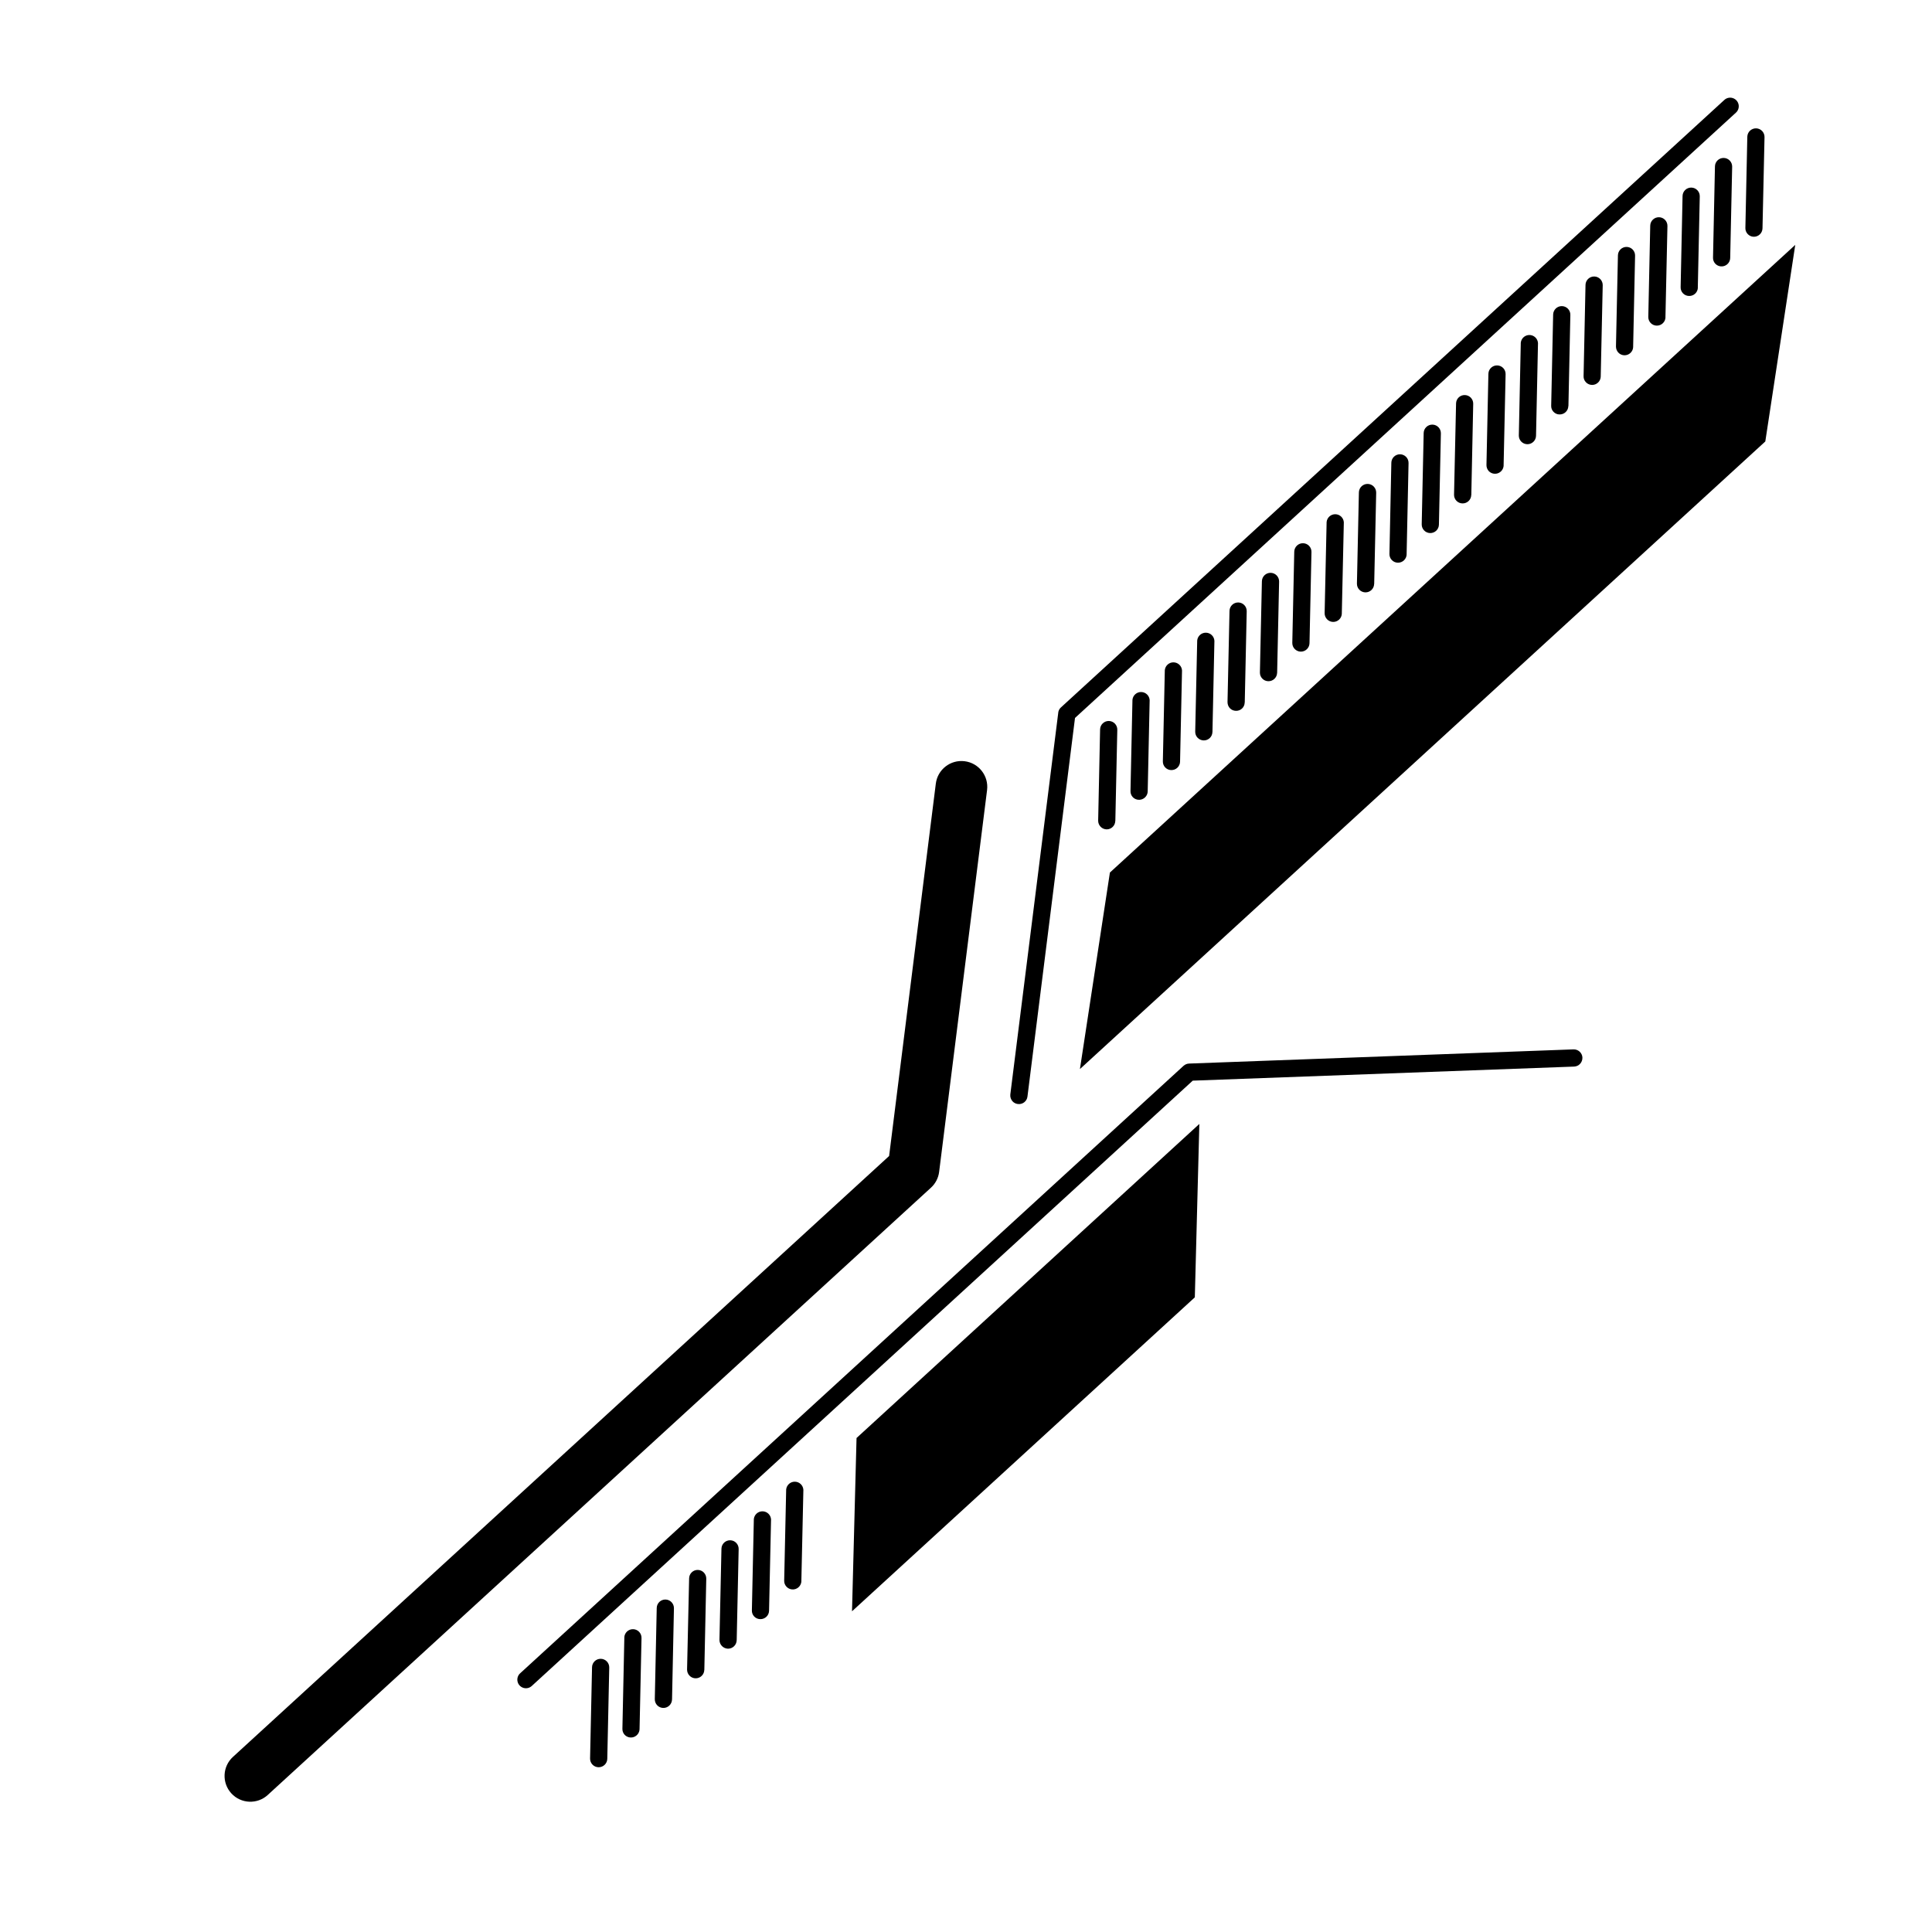
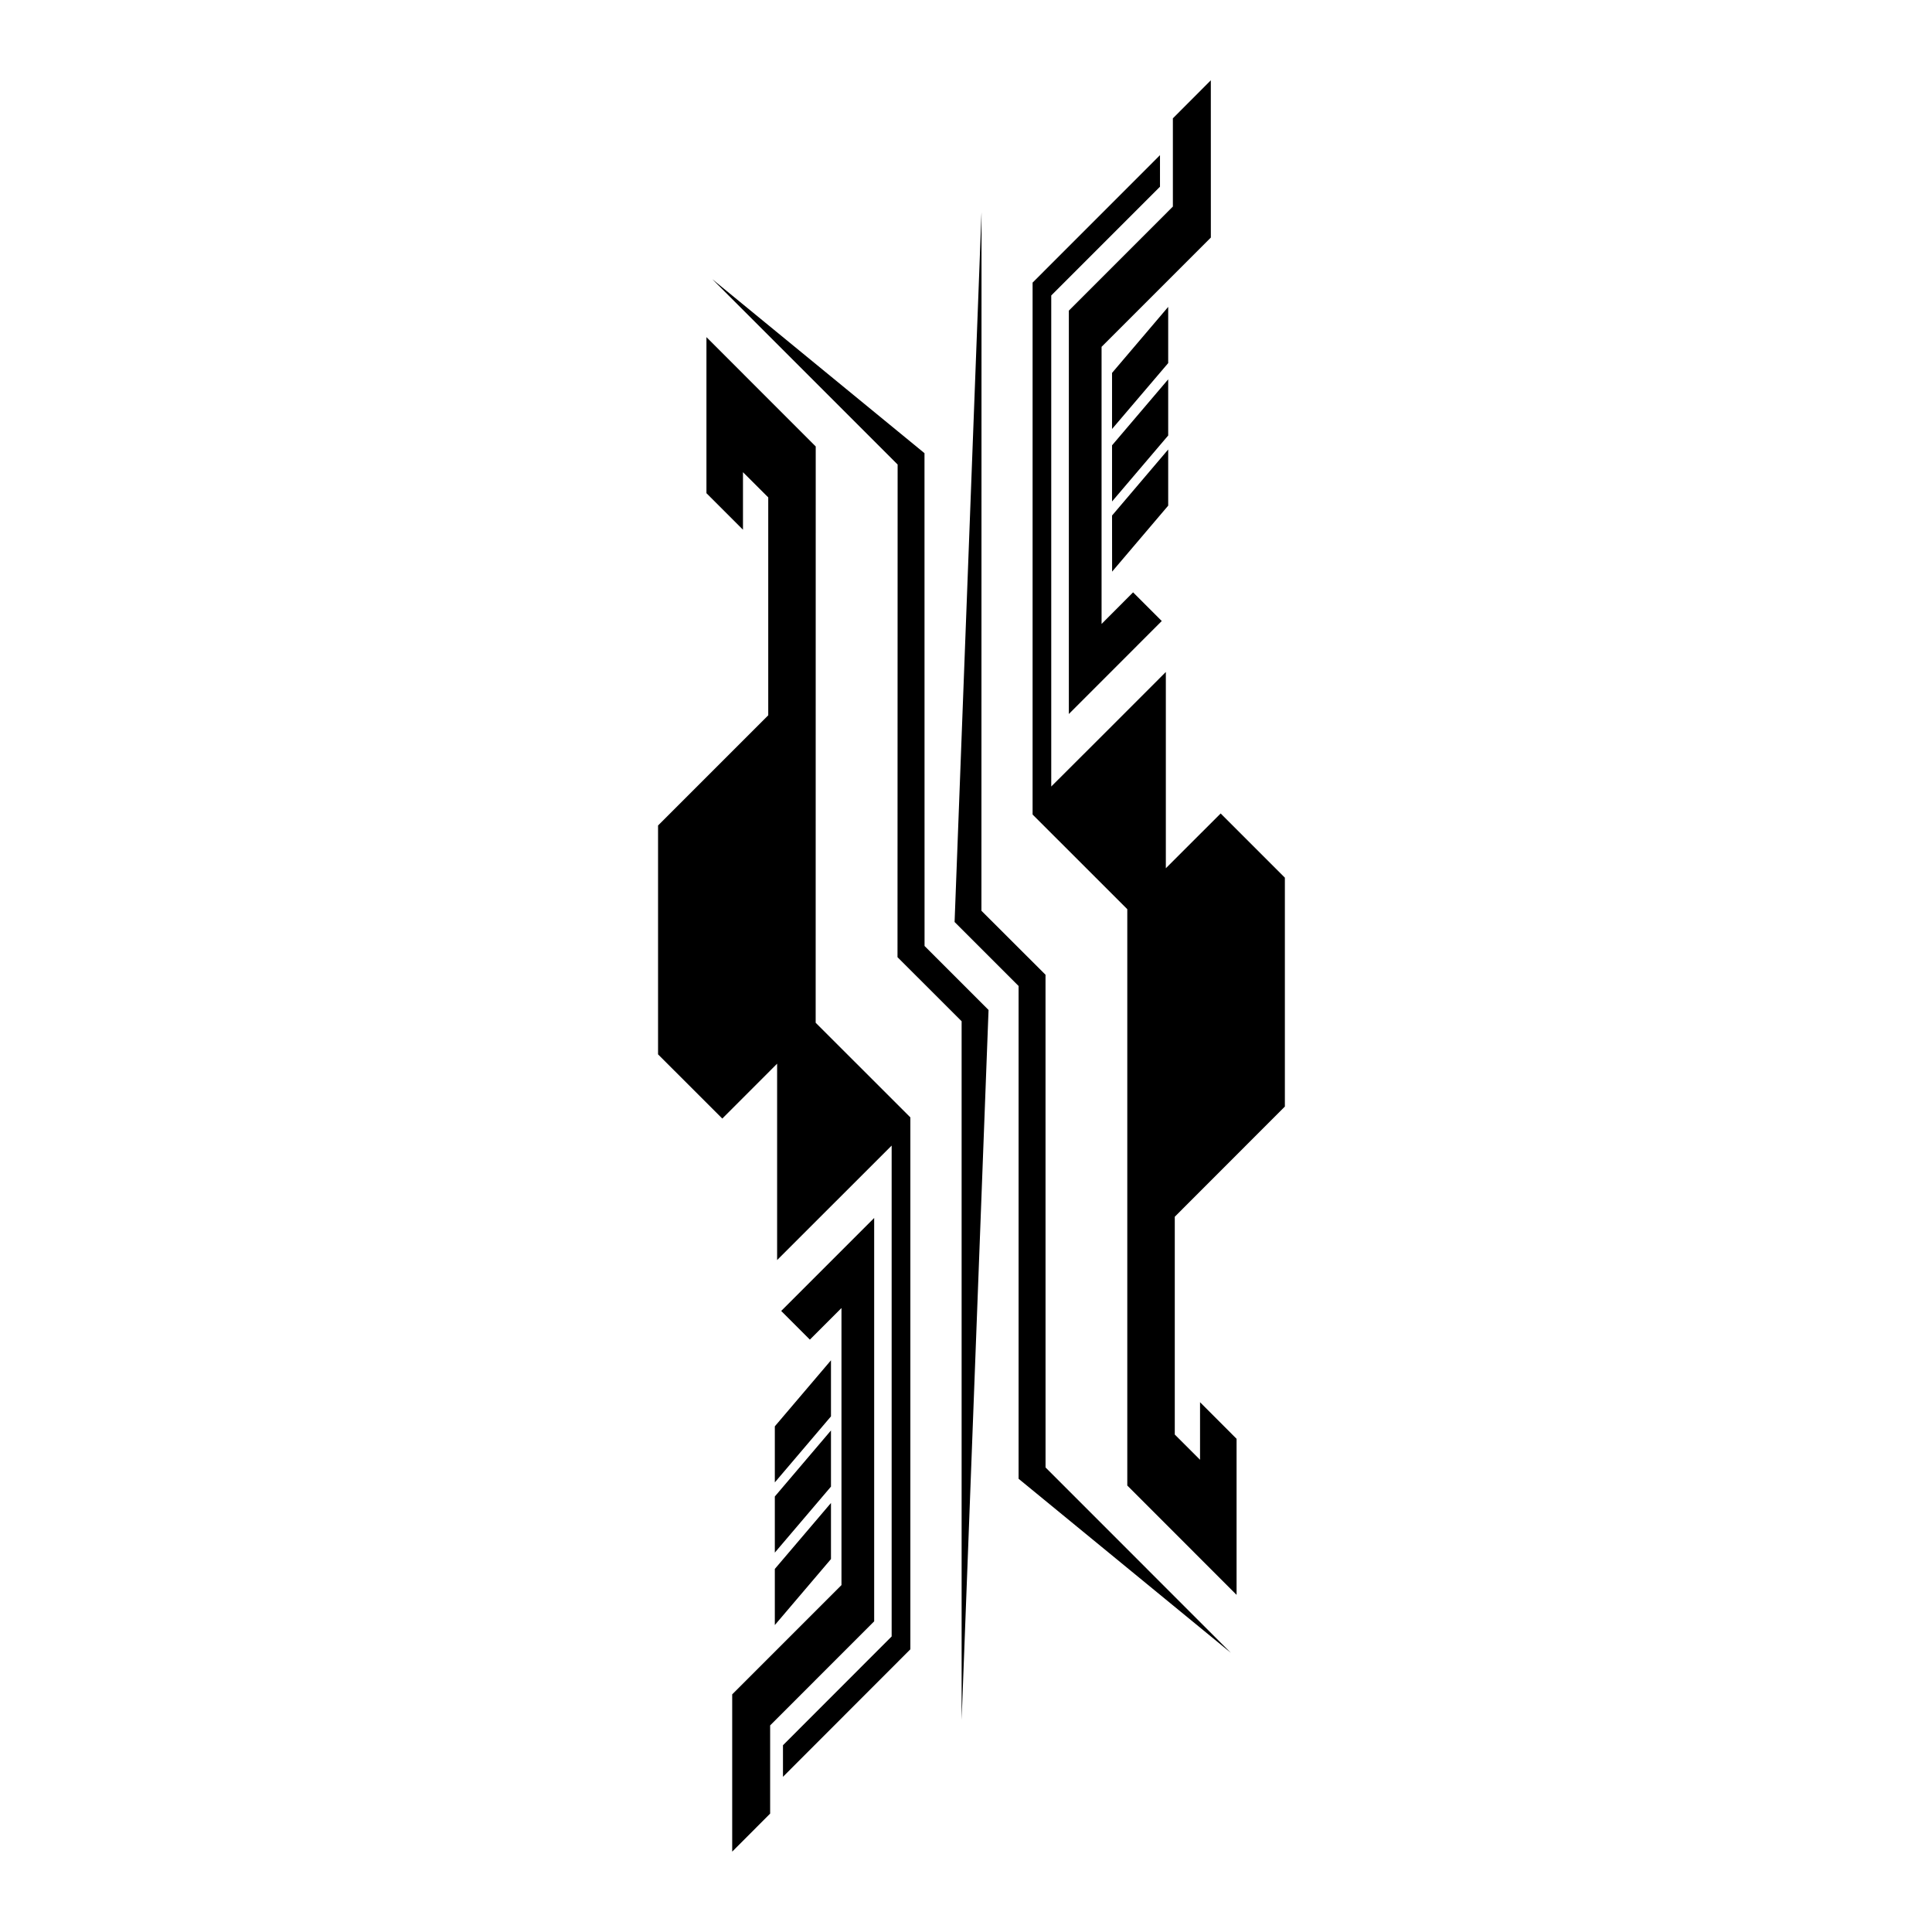
<svg xmlns="http://www.w3.org/2000/svg" viewBox="0 0 64 64">
-   <path d="M58.095 7.843a.285.285 0 0 0 .29-.28l.067-3.02a.285.285 0 0 0-.57-.013l-.064 3.02a.28.28 0 0 0 .074.2.28.28 0 0 0 .203.093zm-.78.703l.065-3.023a.285.285 0 1 0-.57-.012l-.064 3.023a.278.278 0 0 0 .074.2.286.286 0 0 0 .495-.186zm-1.073.982l.065-3.022a.285.285 0 0 0-.57-.014l-.064 3.022a.282.282 0 0 0 .278.29.283.283 0 0 0 .293-.276zm-1.072.982l.066-3.023a.284.284 0 0 0-.57-.012l-.064 3.022a.283.283 0 0 0 .28.29.286.286 0 0 0 .29-.278zm-1.07.98l.064-3.02a.284.284 0 1 0-.568-.013l-.065 3.02c0 .078.028.147.076.2a.28.28 0 0 0 .204.092.286.286 0 0 0 .29-.28zm-1.074.982l.066-3.022a.285.285 0 0 0-.57-.012l-.064 3.02a.274.274 0 0 0 .074.2.284.284 0 0 0 .494-.186zm-1.07.982l.064-3.022a.285.285 0 0 0-.57-.013l-.065 3.02a.274.274 0 0 0 .074.2c.05.054.12.09.2.09.16.005.29-.12.294-.277zM19.612 55.228l-.065 3.022a.284.284 0 0 0 .28.292.285.285 0 0 0 .29-.278l.065-3.022a.285.285 0 1 0-.57-.014zm1.07-.98l-.064 3.02a.28.28 0 0 0 .073.198.286.286 0 0 0 .495-.185l.065-3.02a.285.285 0 0 0-.57-.014zm1.58 2.052l.063-3.022a.285.285 0 1 0-.57-.013l-.064 3.023c0 .075.027.146.075.197a.285.285 0 0 0 .495-.185zm1.07-.982l.064-3.02a.285.285 0 0 0-.278-.292.283.283 0 0 0-.29.278l-.068 3.022c0 .076.028.146.076.197a.284.284 0 0 0 .494-.185zm1.072-.98l.065-3.023a.285.285 0 1 0-.57-.013l-.066 3.023a.29.29 0 0 0 .28.29.286.286 0 0 0 .29-.278zm1.072-.983l.066-3.022a.286.286 0 0 0-.57-.012l-.065 3.023a.28.28 0 0 0 .277.292c.158.004.29-.12.292-.28zm1.07-.98l.067-3.023a.286.286 0 0 0-.57-.012l-.066 3.02a.28.28 0 0 0 .075.2.285.285 0 0 0 .495-.186zm24.337-37.94l.064-3.022a.286.286 0 1 0-.57-.012l-.064 3.023a.284.284 0 0 0 .57.012zm-1.074.982l.066-3.02a.283.283 0 0 0-.28-.292.284.284 0 0 0-.29.278l-.064 3.02a.29.29 0 0 0 .074.2.286.286 0 0 0 .495-.186zm-1.07.983l.063-3.023a.283.283 0 0 0-.278-.29.282.282 0 0 0-.29.277l-.067 3.022a.283.283 0 0 0 .28.29.284.284 0 0 0 .29-.277zm-1.073.98l.065-3.022a.285.285 0 0 0-.57-.014l-.065 3.023a.285.285 0 0 0 .57.013zm-1.07.982l.064-3.022a.285.285 0 0 0-.57-.012l-.063 3.022a.283.283 0 0 0 .28.29.285.285 0 0 0 .29-.278zm-1.074.98l.066-3.02a.286.286 0 0 0-.573-.01l-.065 3.02a.285.285 0 1 0 .57.012zm-1.073.983l.067-3.023a.286.286 0 0 0-.57-.01l-.066 3.02a.287.287 0 0 0 .28.29.285.285 0 0 0 .29-.277zm-1.07.982l.065-3.022a.284.284 0 0 0-.278-.29.286.286 0 0 0-.292.278l-.065 3.022a.285.285 0 0 0 .57.012zm-1.072.98l.065-3.02a.285.285 0 0 0-.57-.013l-.066 3.022a.283.283 0 0 0 .28.29.286.286 0 0 0 .29-.278zm-1.073.983l.065-3.02a.285.285 0 0 0-.57-.015l-.066 3.022c0 .076.027.147.075.2a.28.28 0 0 0 .202.09.28.28 0 0 0 .292-.277zm-1.07.982l.065-3.023a.286.286 0 0 0-.57-.014l-.066 3.02a.285.285 0 0 0 .28.292.283.283 0 0 0 .29-.278zm-1.073.98l.065-3.022a.286.286 0 0 0-.57-.012l-.065 3.022a.282.282 0 0 0 .278.29.285.285 0 0 0 .292-.277zm-1.072.983l.065-3.022a.286.286 0 0 0-.57-.012l-.065 3.023a.28.28 0 0 0 .074.2.287.287 0 0 0 .496-.187zm-1.072.98l.065-3.02a.285.285 0 0 0-.57-.013l-.064 3.02a.287.287 0 0 0 .28.292.285.285 0 0 0 .287-.278z" />
-   <path d="M35.056 23.61l-1.588 12.645c-.01.085.02.168.073.227a.28.28 0 0 0 .177.09c.156.02.3-.09.318-.247l1.575-12.542L57.5 3.736a.285.285 0 1 0-.385-.42l-21.97 20.118a.276.276 0 0 0-.09.175zM8.87 59.46l21.97-20.117a.85.85 0 0 0 .27-.524l1.588-12.648A.854.854 0 1 0 31 25.96l-1.547 12.334L7.716 58.2a.854.854 0 0 0 1.155 1.26zm43.55-24.424a.286.286 0 0 0-.296-.274l-12.736.47a.294.294 0 0 0-.182.075l-21.97 20.118a.285.285 0 1 0 .385.42l21.89-20.047 12.633-.466c.16-.007.28-.14.275-.296z" />
-   <path d="M59.47 8.112L36.767 28.904l-.993 6.51 22.704-20.79zm-19.74 29.12L28.374 47.636l-.15 5.74 11.356-10.4z" />
+   <path d="M27.022 14.79l-3.62-3.622v5.17l1.21 1.21v-1.906l.837.835v7.218l-3.65 3.65v7.582l2.128 2.127 1.816-1.818v6.505l1.858-1.857 1.936-1.935V54.21l-3.6 3.603v1.046l4.22-4.224v-17.62L27.02 33.88z" />
+   <path d="M28.958 44.995v-4.648l-3.08 3.08.95.95 1.047-1.047v9.178l-3.62 3.62v5.21l1.257-1.26v-2.922l3.446-3.447z" />
+   <path d="M27.527 45.062l-1.86 2.187v1.857l1.86-2.187zm-1.86 6.37l1.86-2.186v-1.86l-1.86 2.187zm0 2.4l1.86-2.186v-1.858l-1.86 2.185zm4.958-38.82l-7.03-5.764 6.14 6.14-.004 16.32 2.124 2.122v23.142l.892-23.515-2.12-2.12zm7.995 13.75V22.26l-1.858 1.86-1.938 1.934V9.788l3.602-3.603V5.14l-4.22 4.222v17.62l3.137 3.136V49.21l3.62 3.622v-5.17l-1.21-1.212v1.907l-.837-.836v-7.215l3.647-3.65v-7.582l-2.127-2.127z" />
+   <path d="M40.11 2.66l-1.257 1.26v2.923l-3.446 3.447v13.362l3.078-3.08-.95-.95-1.044 1.047v-9.18l3.62-3.62z" />
+   <path d="M36.84 18.936l1.858-2.186v-1.86l-1.86 2.188zm1.858-6.37l-1.86 2.186v1.86l1.86-2.186zm0-2.4l-1.86 2.187v1.858l1.86-2.183zM34.634 32.29l-2.123-2.12.003-23.143-.892 23.515 2.12 2.12v16.324l7.03 5.765-6.137-6.14z" />
</svg>
